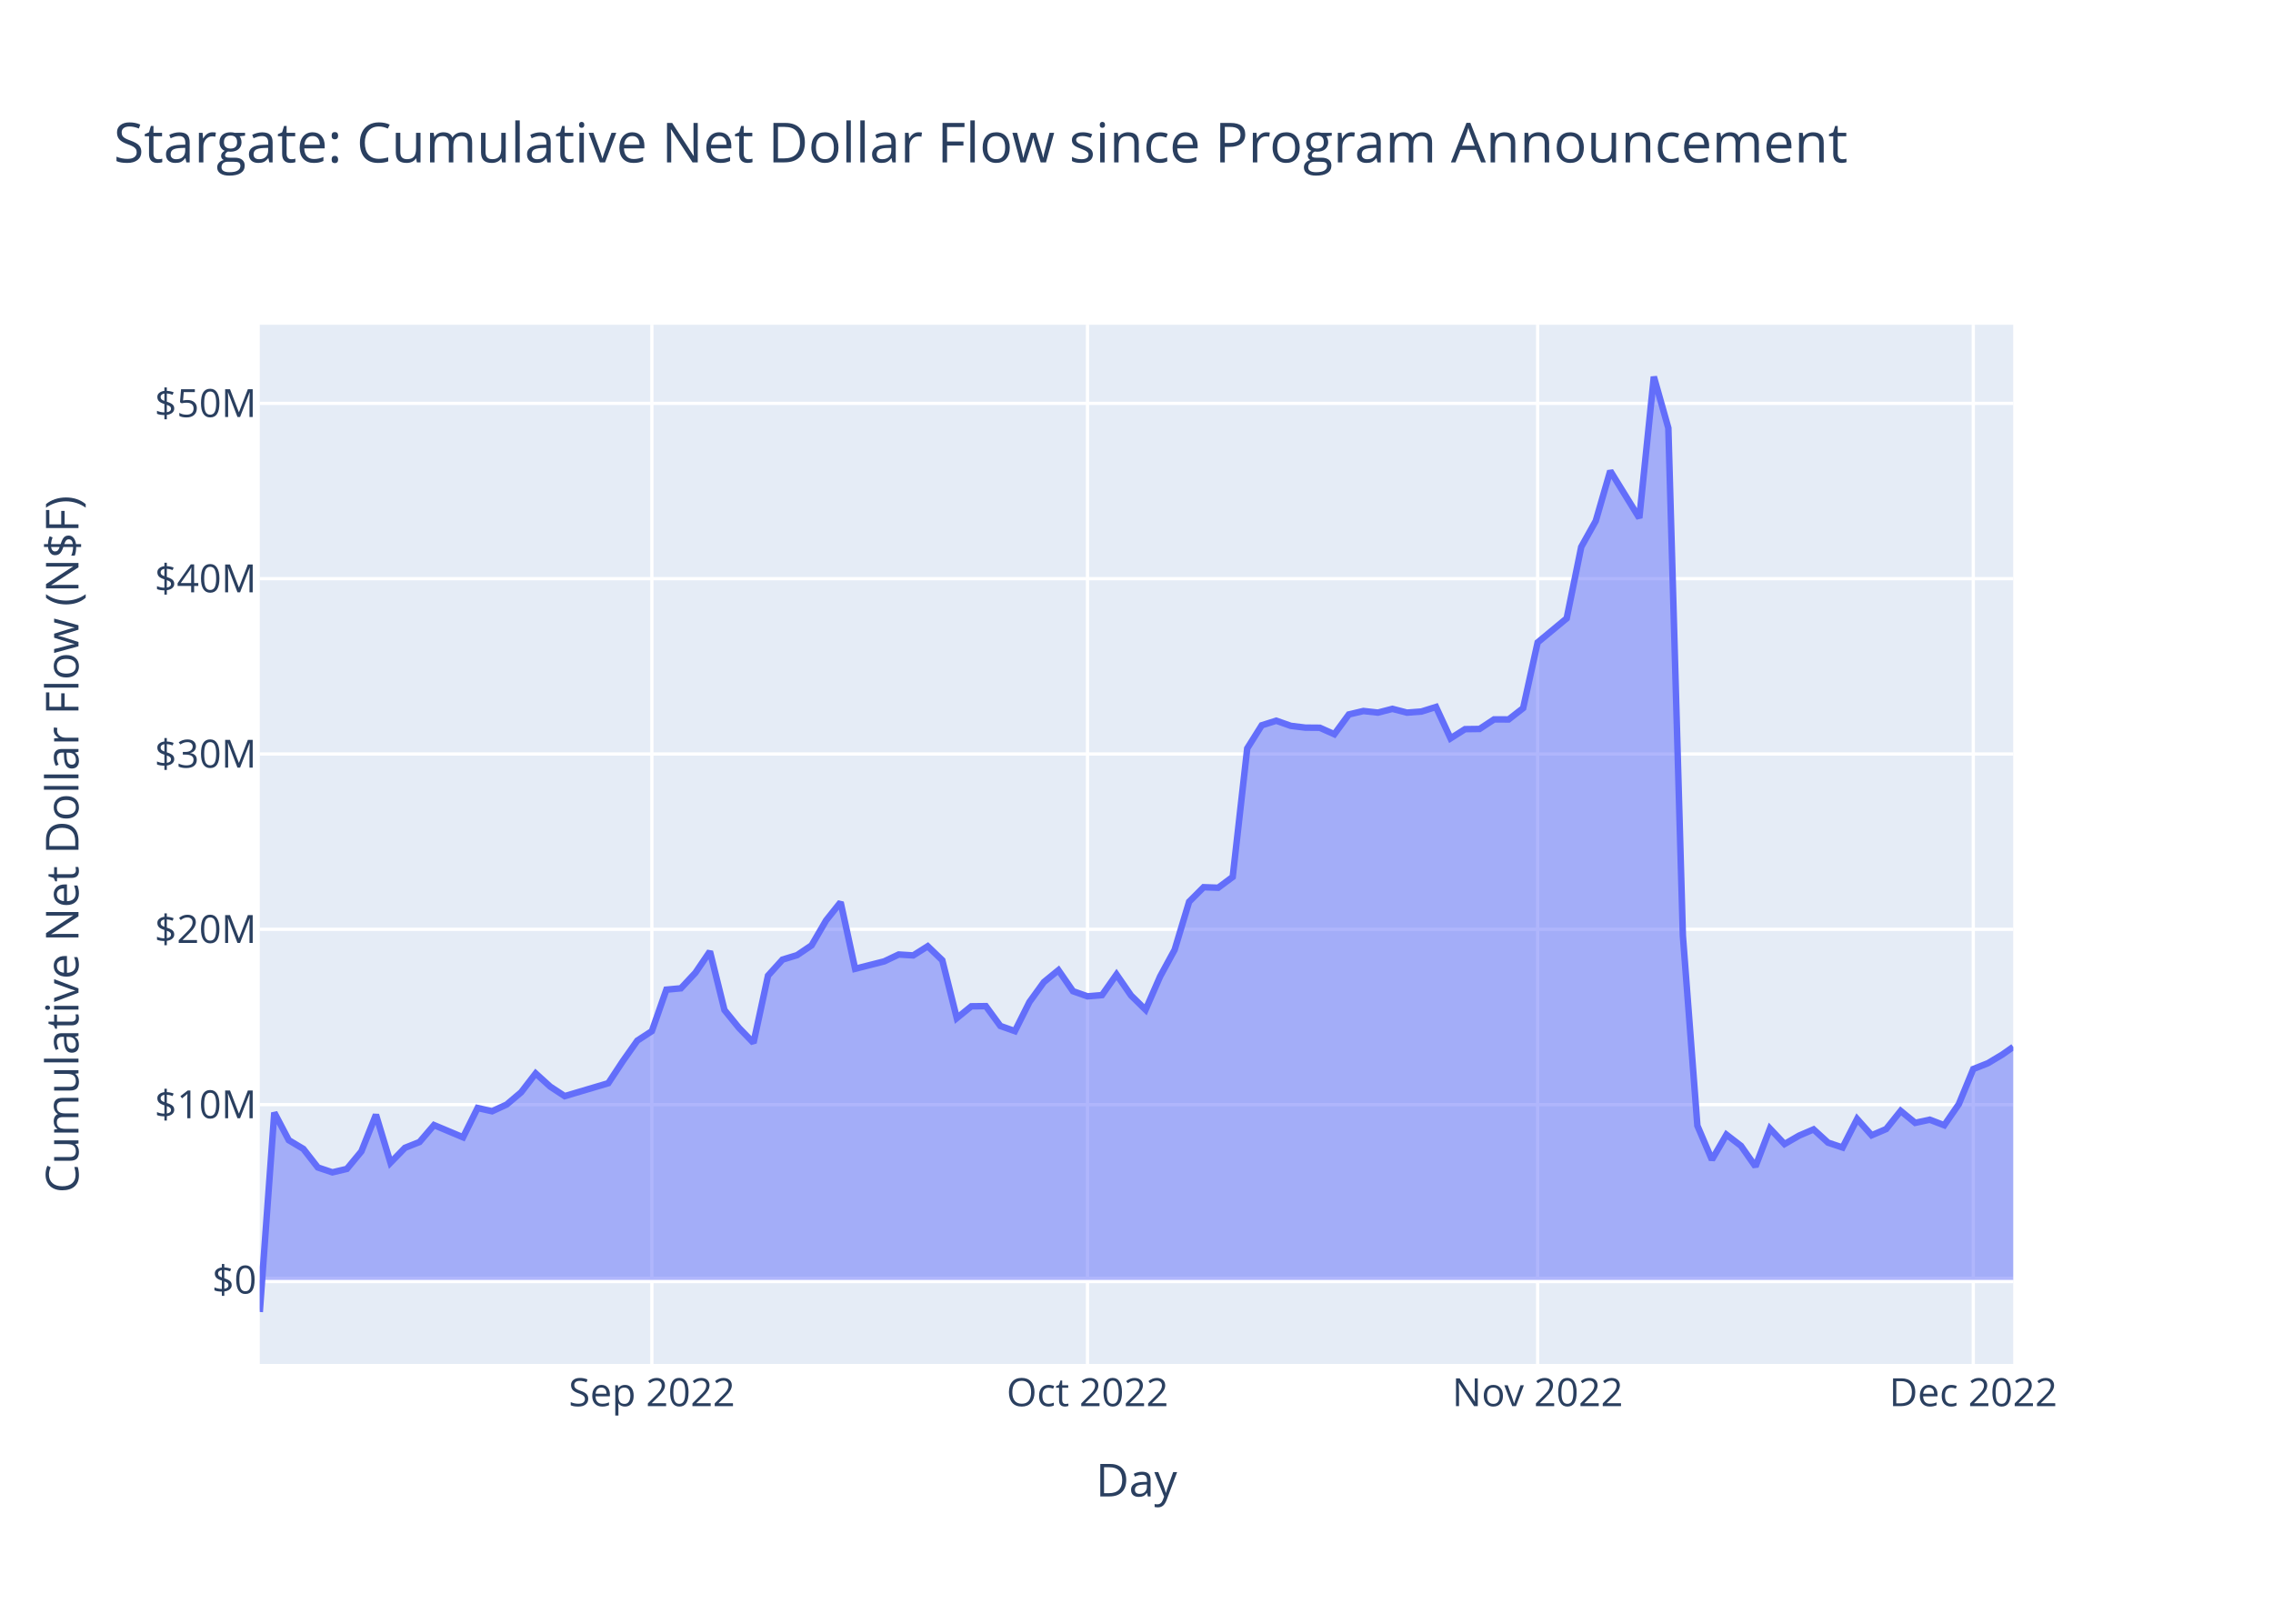
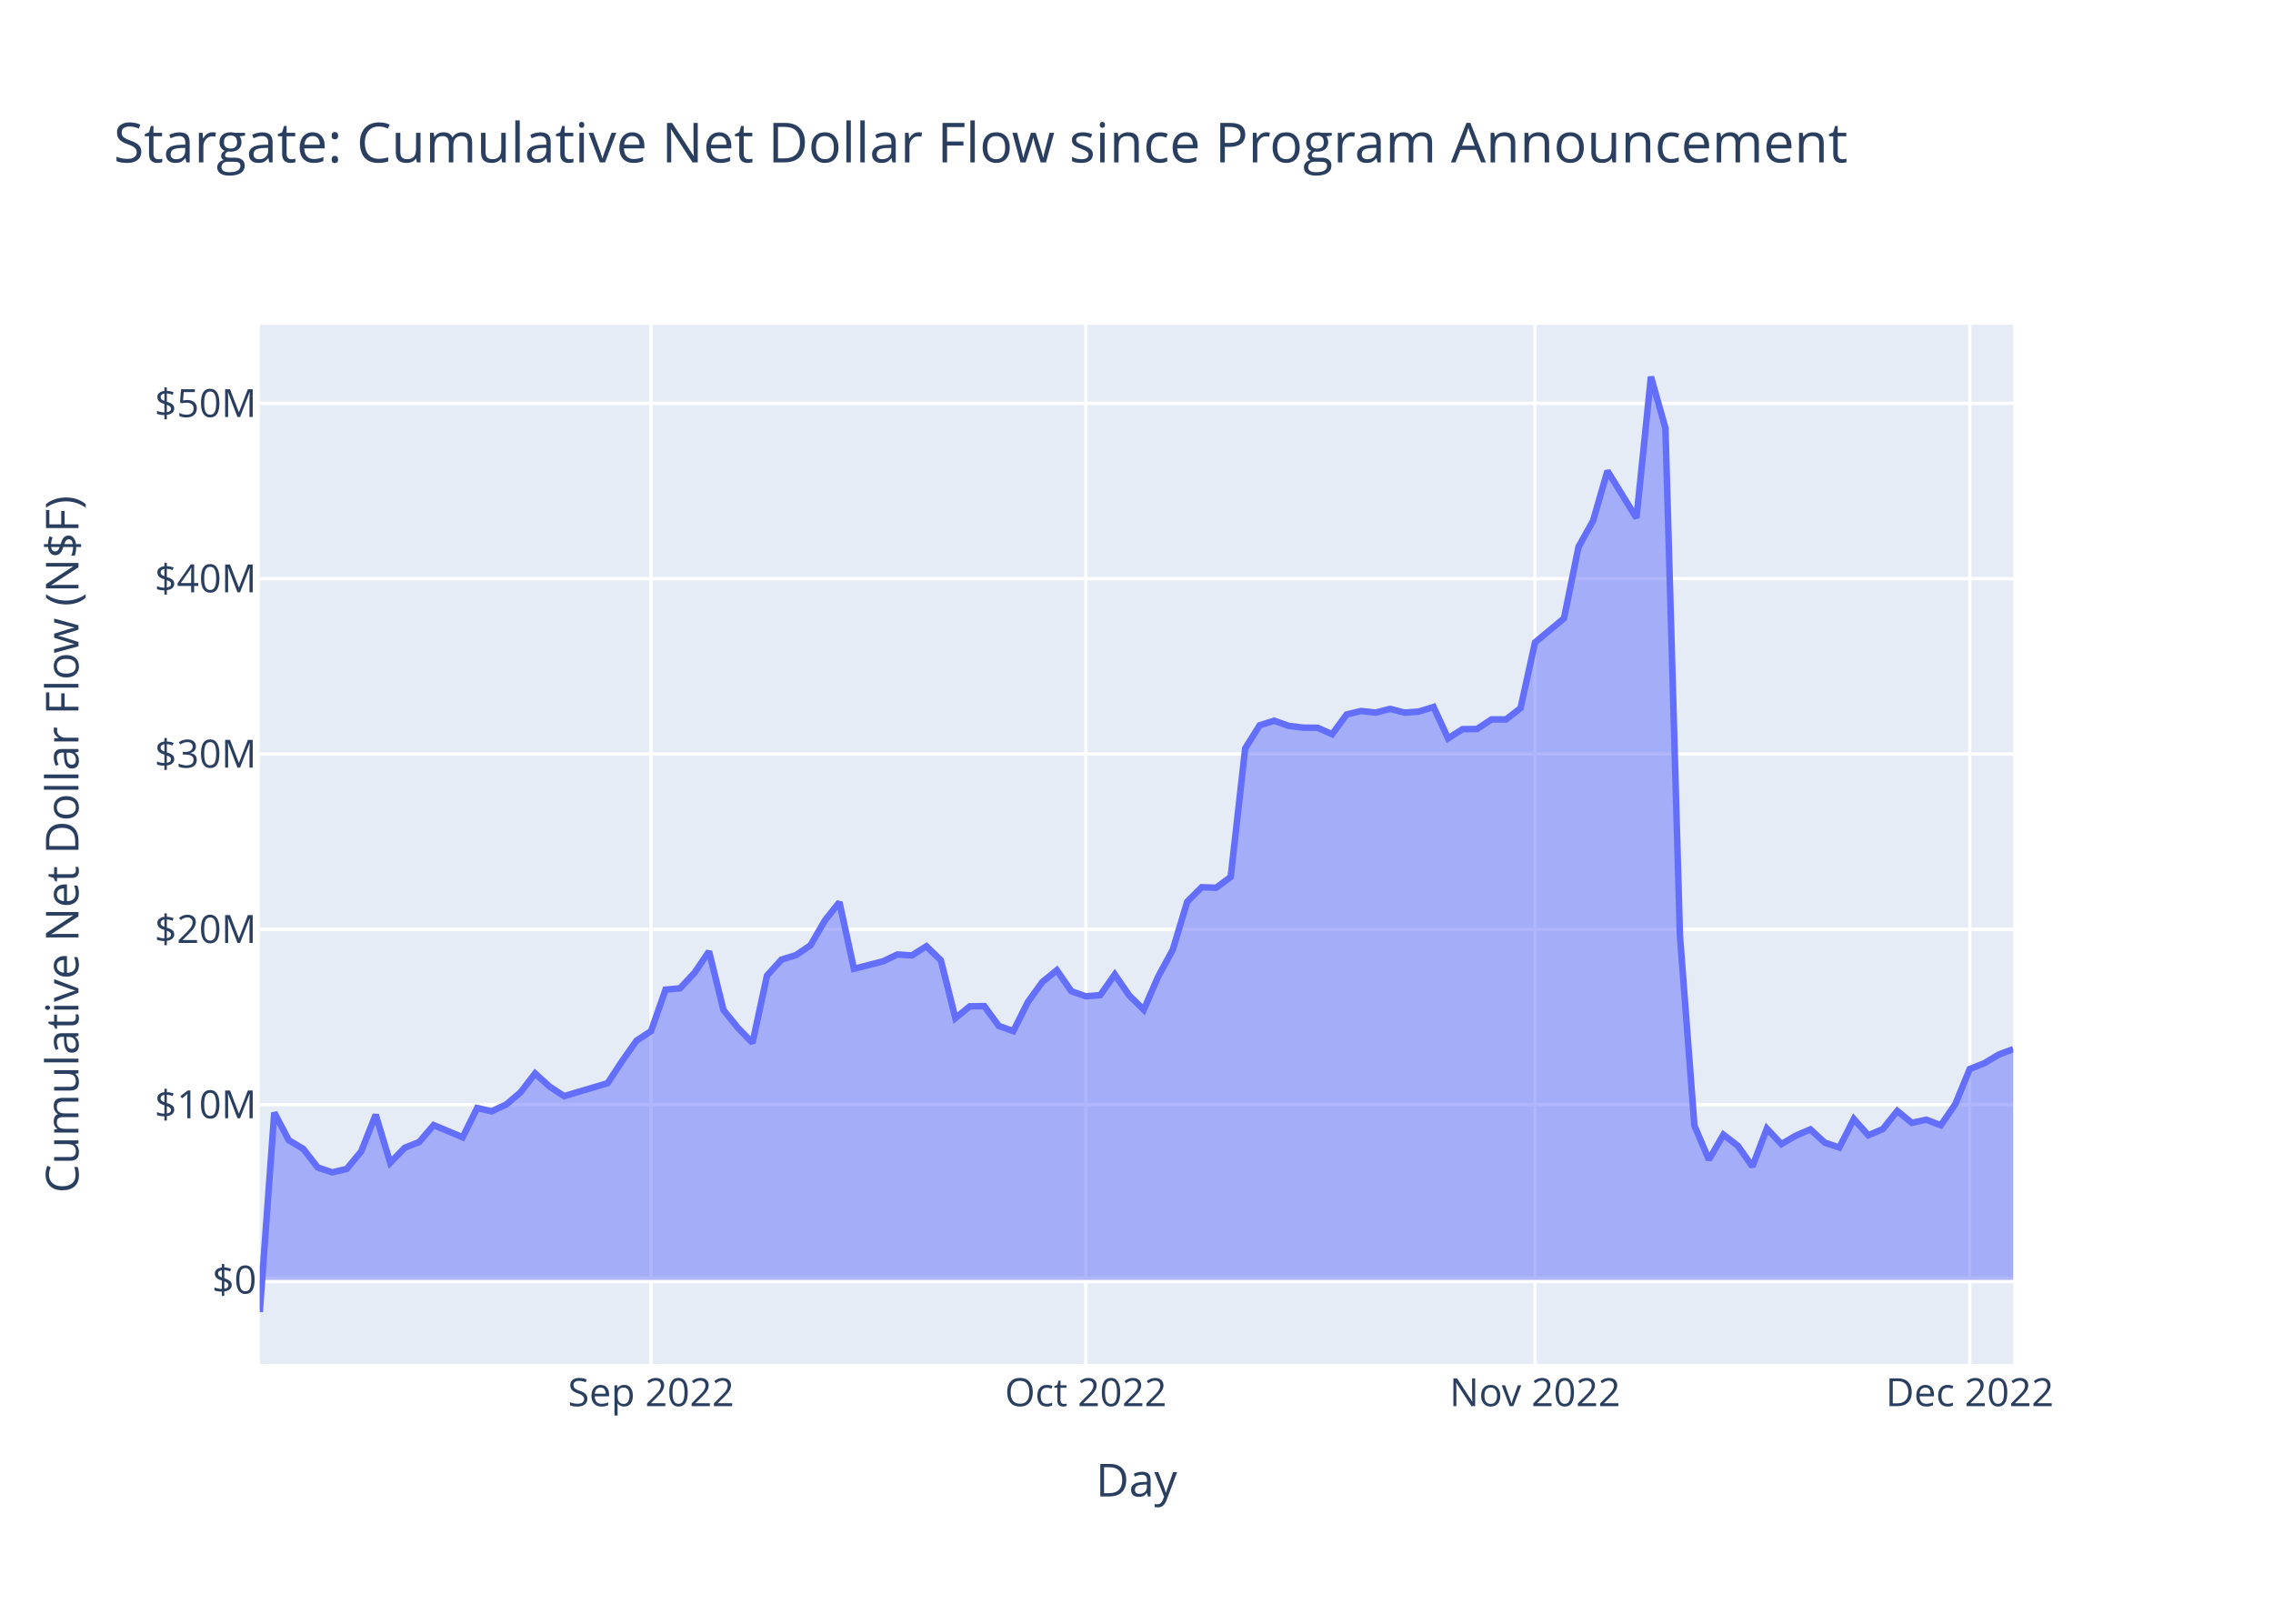
<svg xmlns="http://www.w3.org/2000/svg" class="main-svg" width="700" height="500" style="" viewBox="0 0 700 500">
  <rect x="0" y="0" width="700" height="500" style="fill: rgb(255, 255, 255); fill-opacity: 1;" />
-   <defs id="defs-130aa9">
+   <defs id="defs-169d7c">
    <g class="clips">
-       <clipPath id="clip130aa9xyplot" class="plotclip">
+       <clipPath id="clip169d7cxyplot" class="plotclip">
        <rect width="540" height="320" />
      </clipPath>
-       <clipPath class="axesclip" id="clip130aa9x">
+       <clipPath class="axesclip" id="clip169d7cx">
        <rect x="80" y="0" width="540" height="500" />
      </clipPath>
-       <clipPath class="axesclip" id="clip130aa9y">
+       <clipPath class="axesclip" id="clip169d7cy">
        <rect x="0" y="100" width="700" height="320" />
      </clipPath>
-       <clipPath class="axesclip" id="clip130aa9xy">
+       <clipPath class="axesclip" id="clip169d7cxy">
        <rect x="80" y="100" width="540" height="320" />
      </clipPath>
    </g>
    <g class="gradients" />
    <g class="patterns" />
  </defs>
  <g class="bglayer">
    <rect class="bg" x="80" y="100" width="540" height="320" style="fill: rgb(229, 236, 246); fill-opacity: 1; stroke-width: 0;" />
  </g>
  <g class="layer-below">
    <g class="imagelayer" />
    <g class="shapelayer" />
  </g>
  <g class="cartesianlayer">
    <g class="subplot xy">
      <g class="layer-subplot">
        <g class="shapelayer" />
        <g class="imagelayer" />
      </g>
      <g class="minor-gridlayer">
        <g class="x" />
        <g class="y" />
      </g>
      <g class="gridlayer">
        <g class="x">
-           <path class="xgrid crisp" transform="translate(200.75,0)" d="M0,100v320" style="stroke: rgb(255, 255, 255); stroke-opacity: 1; stroke-width: 1px;" />
-           <path class="xgrid crisp" transform="translate(334.91,0)" d="M0,100v320" style="stroke: rgb(255, 255, 255); stroke-opacity: 1; stroke-width: 1px;" />
-           <path class="xgrid crisp" transform="translate(473.54,0)" d="M0,100v320" style="stroke: rgb(255, 255, 255); stroke-opacity: 1; stroke-width: 1px;" />
-           <path class="xgrid crisp" transform="translate(607.7,0)" d="M0,100v320" style="stroke: rgb(255, 255, 255); stroke-opacity: 1; stroke-width: 1px;" />
+           <path class="xgrid crisp" transform="translate(200.5,0)" d="M0,100v320" style="stroke: rgb(255, 255, 255); stroke-opacity: 1; stroke-width: 1px;" />
+           <path class="xgrid crisp" transform="translate(334.38,0)" d="M0,100v320" style="stroke: rgb(255, 255, 255); stroke-opacity: 1; stroke-width: 1px;" />
+           <path class="xgrid crisp" transform="translate(472.73,0)" d="M0,100v320" style="stroke: rgb(255, 255, 255); stroke-opacity: 1; stroke-width: 1px;" />
+           <path class="xgrid crisp" transform="translate(606.61,0)" d="M0,100v320" style="stroke: rgb(255, 255, 255); stroke-opacity: 1; stroke-width: 1px;" />
        </g>
        <g class="y">
          <path class="ygrid crisp" transform="translate(0,340.15)" d="M80,0h540" style="stroke: rgb(255, 255, 255); stroke-opacity: 1; stroke-width: 1px;" />
          <path class="ygrid crisp" transform="translate(0,286.16)" d="M80,0h540" style="stroke: rgb(255, 255, 255); stroke-opacity: 1; stroke-width: 1px;" />
          <path class="ygrid crisp" transform="translate(0,232.18)" d="M80,0h540" style="stroke: rgb(255, 255, 255); stroke-opacity: 1; stroke-width: 1px;" />
          <path class="ygrid crisp" transform="translate(0,178.19)" d="M80,0h540" style="stroke: rgb(255, 255, 255); stroke-opacity: 1; stroke-width: 1px;" />
          <path class="ygrid crisp" transform="translate(0,124.21)" d="M80,0h540" style="stroke: rgb(255, 255, 255); stroke-opacity: 1; stroke-width: 1px;" />
        </g>
      </g>
      <g class="zerolinelayer">
        <path class="yzl zl crisp" transform="translate(0,394.13)" d="M80,0h540" style="stroke: rgb(255, 255, 255); stroke-opacity: 1; stroke-width: 2px;" />
      </g>
      <path class="xlines-below" />
      <path class="ylines-below" />
      <g class="overlines-below" />
      <g class="xaxislayer-below" />
      <g class="yaxislayer-below" />
      <g class="overaxes-below" />
-       <g class="plot" transform="translate(80,100)" clip-path="url(#clip130aa9xyplot)">
+       <g class="plot" transform="translate(80,100)" clip-path="url(#clip169d7cxyplot)">
        <g class="scatterlayer mlayer">
-           <g class="trace scatter trace562c13" style="stroke-miterlimit: 2;">
+           <g class="trace scatter trace2651c0" style="stroke-miterlimit: 2;">
            <g class="fills">
              <g>
-                 <path class="js-fill" d="M540,294.13L0,294.13L0,304L4.47,242.6L8.94,251.1L13.42,253.78L17.89,259.5L22.36,261L26.83,259.94L31.3,254.54L35.78,243.26L40.25,258.04L44.72,253.44L49.19,251.67L53.66,246.45L62.61,250.21L67.08,241.19L71.55,242.19L76.02,240.13L80.5,236.34L84.97,230.54L89.44,234.6L93.91,237.53L107.33,233.55L111.8,226.77L116.27,220.44L120.75,217.51L125.22,204.74L129.69,204.33L134.16,199.55L138.63,192.97L143.11,211.02L147.58,216.52L152.05,221.13L156.52,200.43L160.99,195.49L165.47,194.12L169.94,191.1L174.41,183.42L178.88,177.82L183.35,198.32L192.3,196.04L196.77,193.92L201.24,194.2L205.71,191.38L210.19,195.69L214.66,213.51L219.13,209.87L223.6,209.82L228.07,215.92L232.55,217.51L237.02,208.57L241.49,202.4L245.96,198.75L250.44,205.22L254.91,206.8L259.38,206.42L263.85,200.07L268.32,206.54L272.8,210.93L277.27,200.69L281.74,192.48L286.21,177.66L290.68,173.2L295.16,173.36L299.63,170.03L304.1,130.46L308.57,123.34L313.04,121.93L317.52,123.51L321.99,124.06L326.46,124.1L330.93,126.09L335.4,120L339.88,118.94L344.35,119.43L348.82,118.28L353.29,119.44L357.76,119.1L362.24,117.7L366.71,127.36L371.18,124.53L375.65,124.47L380.12,121.52L384.6,121.54L389.07,118.06L393.54,97.82L402.48,90.41L406.96,68.42L411.43,60.42L415.9,45.01L424.85,59.51L429.32,16L433.79,31.82L438.26,188.07L442.73,246.62L447.21,257.11L451.68,249.4L456.15,252.84L460.62,259.2L465.09,247.53L469.57,252.29L474.04,249.7L478.51,247.78L482.98,251.86L487.45,253.35L491.93,244.57L496.4,249.59L500.87,247.67L505.34,242.09L509.81,245.76L514.29,244.79L518.76,246.5L523.23,240.03L527.7,229.18L532.17,227.41L536.65,224.73L540,222.37" style="fill: rgb(99, 110, 250); fill-opacity: 0.5; stroke-width: 0;" />
+                 <path class="js-fill" d="M540,294.13L0,294.13L0,304L4.46,242.6L8.93,251.1L13.39,253.78L17.85,259.5L22.31,261L26.78,259.94L31.24,254.54L35.7,243.26L40.17,258.04L44.63,253.44L49.09,251.67L53.55,246.45L62.48,250.21L66.94,241.19L71.41,242.19L75.87,240.13L80.33,236.34L84.79,230.54L89.26,234.6L93.72,237.53L107.11,233.55L111.57,226.77L116.03,220.44L120.5,217.51L124.96,204.74L129.42,204.33L133.88,199.55L138.35,192.97L142.81,211.02L147.27,216.52L151.74,221.13L156.2,200.43L160.66,195.49L165.12,194.12L169.59,191.1L174.05,183.42L178.51,177.82L182.98,198.32L191.9,196.04L196.36,193.92L200.83,194.2L205.29,191.38L209.75,195.69L214.22,213.51L218.68,209.87L223.14,209.82L227.6,215.92L232.07,217.51L236.53,208.57L240.99,202.4L245.46,198.75L249.92,205.22L254.38,206.8L258.84,206.42L263.31,200.07L267.77,206.54L272.23,210.93L276.69,200.69L281.16,192.48L285.62,177.66L290.08,173.2L294.55,173.36L299.01,170.03L303.47,130.46L307.93,123.34L312.4,121.93L316.86,123.51L321.32,124.06L325.79,124.1L330.25,126.09L334.71,120L339.17,118.94L343.64,119.43L348.1,118.28L352.56,119.44L357.03,119.1L361.49,117.7L365.95,127.36L370.41,124.53L374.88,124.47L379.34,121.52L383.8,121.54L388.27,118.06L392.73,97.82L401.65,90.41L406.12,68.42L410.58,60.42L415.04,45.01L423.97,59.51L428.43,16L432.89,31.82L437.36,188.07L441.82,246.62L446.28,257.11L450.74,249.4L455.21,252.84L459.67,259.2L464.13,247.53L468.6,252.29L473.06,249.7L477.52,247.78L481.98,251.86L486.45,253.35L490.91,244.57L495.37,249.59L499.84,247.67L504.3,242.09L508.76,245.76L513.22,244.79L517.69,246.5L522.15,240.03L526.61,229.18L531.08,227.41L535.54,224.73L540,223.06" style="fill: rgb(99, 110, 250); fill-opacity: 0.5; stroke-width: 0;" />
              </g>
            </g>
            <g class="errorbars" />
            <g class="lines">
-               <path class="js-line" d="M0,304L4.47,242.6L8.94,251.1L13.42,253.78L17.89,259.5L22.36,261L26.83,259.94L31.3,254.54L35.78,243.26L40.25,258.04L44.72,253.44L49.19,251.67L53.66,246.45L62.61,250.21L67.08,241.19L71.55,242.19L76.02,240.13L80.5,236.34L84.97,230.54L89.44,234.6L93.91,237.53L107.33,233.55L111.8,226.77L116.27,220.44L120.75,217.51L125.22,204.74L129.69,204.33L134.16,199.55L138.63,192.97L143.11,211.02L147.58,216.52L152.05,221.13L156.52,200.43L160.99,195.49L165.47,194.12L169.94,191.1L174.41,183.42L178.88,177.82L183.35,198.32L192.3,196.04L196.77,193.92L201.24,194.2L205.71,191.38L210.19,195.69L214.66,213.51L219.13,209.87L223.6,209.82L228.07,215.92L232.55,217.51L237.02,208.57L241.49,202.4L245.96,198.75L250.44,205.22L254.91,206.8L259.38,206.42L263.85,200.07L268.32,206.54L272.8,210.93L277.27,200.69L281.74,192.48L286.21,177.66L290.68,173.2L295.16,173.36L299.63,170.03L304.1,130.46L308.57,123.34L313.04,121.93L317.52,123.51L321.99,124.06L326.46,124.1L330.93,126.09L335.4,120L339.88,118.94L344.35,119.43L348.82,118.28L353.29,119.44L357.76,119.1L362.24,117.7L366.71,127.36L371.18,124.53L375.65,124.47L380.12,121.52L384.6,121.54L389.07,118.06L393.54,97.82L402.48,90.41L406.96,68.42L411.43,60.42L415.9,45.01L424.85,59.51L429.32,16L433.79,31.82L438.26,188.07L442.73,246.62L447.21,257.11L451.68,249.4L456.15,252.84L460.62,259.2L465.09,247.53L469.57,252.29L474.04,249.7L478.51,247.78L482.98,251.86L487.45,253.35L491.93,244.57L496.4,249.59L500.87,247.67L505.34,242.09L509.81,245.76L514.29,244.79L518.76,246.5L523.23,240.03L527.7,229.18L532.17,227.41L536.65,224.73L540,222.37" style="vector-effect: non-scaling-stroke; fill: none; stroke: rgb(99, 110, 250); stroke-opacity: 1; stroke-width: 2px; opacity: 1;" />
+               <path class="js-line" d="M0,304L4.46,242.6L8.93,251.1L13.39,253.78L17.85,259.5L22.31,261L26.78,259.94L31.24,254.54L35.7,243.26L40.17,258.04L44.63,253.44L49.09,251.67L53.55,246.45L62.48,250.21L66.94,241.19L71.41,242.19L75.87,240.13L80.33,236.34L84.79,230.54L89.26,234.6L93.72,237.53L107.11,233.55L111.57,226.77L116.03,220.44L120.5,217.51L124.96,204.74L129.42,204.33L133.88,199.55L138.35,192.97L142.81,211.02L147.27,216.52L151.74,221.13L156.2,200.43L160.66,195.49L165.12,194.12L169.59,191.1L174.05,183.42L178.51,177.82L182.98,198.32L191.9,196.04L196.36,193.92L200.83,194.2L205.29,191.38L209.75,195.69L214.22,213.51L218.68,209.87L223.14,209.82L227.6,215.92L232.07,217.51L236.53,208.57L240.99,202.4L245.46,198.75L249.92,205.22L254.38,206.8L258.84,206.42L263.31,200.07L267.77,206.54L272.23,210.93L276.69,200.69L281.16,192.48L285.62,177.66L290.08,173.2L294.55,173.36L299.01,170.03L303.47,130.46L307.93,123.34L312.4,121.93L316.86,123.51L321.32,124.06L325.79,124.1L330.25,126.09L334.71,120L339.17,118.94L343.64,119.43L348.1,118.28L352.56,119.44L357.03,119.1L361.49,117.7L365.95,127.36L370.41,124.53L374.88,124.47L379.34,121.52L383.8,121.54L388.27,118.06L392.73,97.82L401.65,90.41L406.12,68.42L410.58,60.42L415.04,45.01L423.97,59.51L428.43,16L432.89,31.82L437.36,188.07L441.82,246.62L446.28,257.11L450.74,249.4L455.21,252.84L459.67,259.2L464.13,247.53L468.6,252.29L473.06,249.7L477.52,247.78L481.98,251.86L486.45,253.35L490.91,244.57L495.37,249.59L499.84,247.67L504.3,242.09L508.76,245.76L513.22,244.79L517.69,246.5L522.15,240.03L526.61,229.18L531.08,227.41L535.54,224.73L540,223.06" style="vector-effect: non-scaling-stroke; fill: none; stroke: rgb(99, 110, 250); stroke-opacity: 1; stroke-width: 2px; opacity: 1;" />
            </g>
            <g class="points" />
            <g class="text" />
          </g>
        </g>
      </g>
      <g class="overplot" />
      <path class="xlines-above crisp" d="M0,0" style="fill: none;" />
      <path class="ylines-above crisp" d="M0,0" style="fill: none;" />
      <g class="overlines-above" />
      <g class="xaxislayer-above">
        <g class="xtick">
-           <text text-anchor="middle" x="0" y="433" transform="translate(200.75,0)" style="font-family: 'Open Sans', verdana, arial, sans-serif; font-size: 12px; fill: rgb(42, 63, 95); fill-opacity: 1; white-space: pre; opacity: 1;">Sep 2022</text>
+           <text text-anchor="middle" x="0" y="433" transform="translate(200.5,0)" style="font-family: 'Open Sans', verdana, arial, sans-serif; font-size: 12px; fill: rgb(42, 63, 95); fill-opacity: 1; white-space: pre; opacity: 1;">Sep 2022</text>
        </g>
        <g class="xtick">
-           <text text-anchor="middle" x="0" y="433" style="font-family: 'Open Sans', verdana, arial, sans-serif; font-size: 12px; fill: rgb(42, 63, 95); fill-opacity: 1; white-space: pre; opacity: 1;" transform="translate(334.91,0)">Oct 2022</text>
+           <text text-anchor="middle" x="0" y="433" style="font-family: 'Open Sans', verdana, arial, sans-serif; font-size: 12px; fill: rgb(42, 63, 95); fill-opacity: 1; white-space: pre; opacity: 1;" transform="translate(334.38,0)">Oct 2022</text>
        </g>
        <g class="xtick">
-           <text text-anchor="middle" x="0" y="433" style="font-family: 'Open Sans', verdana, arial, sans-serif; font-size: 12px; fill: rgb(42, 63, 95); fill-opacity: 1; white-space: pre; opacity: 1;" transform="translate(473.54,0)">Nov 2022</text>
+           <text text-anchor="middle" x="0" y="433" style="font-family: 'Open Sans', verdana, arial, sans-serif; font-size: 12px; fill: rgb(42, 63, 95); fill-opacity: 1; white-space: pre; opacity: 1;" transform="translate(472.73,0)">Nov 2022</text>
        </g>
        <g class="xtick">
-           <text text-anchor="middle" x="0" y="433" style="font-family: 'Open Sans', verdana, arial, sans-serif; font-size: 12px; fill: rgb(42, 63, 95); fill-opacity: 1; white-space: pre; opacity: 1;" transform="translate(607.7,0)">Dec 2022</text>
+           <text text-anchor="middle" x="0" y="433" style="font-family: 'Open Sans', verdana, arial, sans-serif; font-size: 12px; fill: rgb(42, 63, 95); fill-opacity: 1; white-space: pre; opacity: 1;" transform="translate(606.61,0)">Dec 2022</text>
        </g>
      </g>
      <g class="yaxislayer-above">
        <g class="ytick">
          <text text-anchor="end" x="79" y="4.2" transform="translate(0,394.13)" style="font-family: 'Open Sans', verdana, arial, sans-serif; font-size: 12px; fill: rgb(42, 63, 95); fill-opacity: 1; white-space: pre; opacity: 1;">$0</text>
        </g>
        <g class="ytick">
          <text text-anchor="end" x="79" y="4.2" style="font-family: 'Open Sans', verdana, arial, sans-serif; font-size: 12px; fill: rgb(42, 63, 95); fill-opacity: 1; white-space: pre; opacity: 1;" transform="translate(0,340.15)">$10M</text>
        </g>
        <g class="ytick">
          <text text-anchor="end" x="79" y="4.2" style="font-family: 'Open Sans', verdana, arial, sans-serif; font-size: 12px; fill: rgb(42, 63, 95); fill-opacity: 1; white-space: pre; opacity: 1;" transform="translate(0,286.16)">$20M</text>
        </g>
        <g class="ytick">
          <text text-anchor="end" x="79" y="4.2" style="font-family: 'Open Sans', verdana, arial, sans-serif; font-size: 12px; fill: rgb(42, 63, 95); fill-opacity: 1; white-space: pre; opacity: 1;" transform="translate(0,232.18)">$30M</text>
        </g>
        <g class="ytick">
          <text text-anchor="end" x="79" y="4.2" style="font-family: 'Open Sans', verdana, arial, sans-serif; font-size: 12px; fill: rgb(42, 63, 95); fill-opacity: 1; white-space: pre; opacity: 1;" transform="translate(0,178.19)">$40M</text>
        </g>
        <g class="ytick">
          <text text-anchor="end" x="79" y="4.2" style="font-family: 'Open Sans', verdana, arial, sans-serif; font-size: 12px; fill: rgb(42, 63, 95); fill-opacity: 1; white-space: pre; opacity: 1;" transform="translate(0,124.21)">$50M</text>
        </g>
      </g>
      <g class="overaxes-above" />
    </g>
  </g>
  <g class="polarlayer" />
  <g class="smithlayer" />
  <g class="ternarylayer" />
  <g class="geolayer" />
  <g class="funnelarealayer" />
  <g class="pielayer" />
  <g class="iciclelayer" />
  <g class="treemaplayer" />
  <g class="sunburstlayer" />
  <g class="glimages" />
-   <defs id="topdefs-130aa9">
+   <defs id="topdefs-169d7c">
    <g class="clips" />
  </defs>
  <g class="layer-above">
    <g class="imagelayer" />
    <g class="shapelayer" />
  </g>
  <g class="infolayer">
    <g class="g-gtitle">
      <text class="gtitle" x="35" y="50" text-anchor="start" dy="0em" style="font-family: 'Open Sans', verdana, arial, sans-serif; font-size: 17px; fill: rgb(42, 63, 95); opacity: 1; font-weight: normal; white-space: pre;">Stargate: Cumulative Net Dollar Flow since Program Announcement</text>
    </g>
    <g class="g-xtitle">
      <text class="xtitle" x="350" y="460.8" text-anchor="middle" style="font-family: 'Open Sans', verdana, arial, sans-serif; font-size: 14px; fill: rgb(42, 63, 95); opacity: 1; font-weight: normal; white-space: pre;">Day</text>
    </g>
    <g class="g-ytitle">
      <text class="ytitle" transform="rotate(-90,24.16875,260)" x="24.169" y="260" text-anchor="middle" style="font-family: 'Open Sans', verdana, arial, sans-serif; font-size: 14px; fill: rgb(42, 63, 95); opacity: 1; font-weight: normal; white-space: pre;">Cumulative Net Dollar Flow (N$F)</text>
    </g>
  </g>
</svg>
